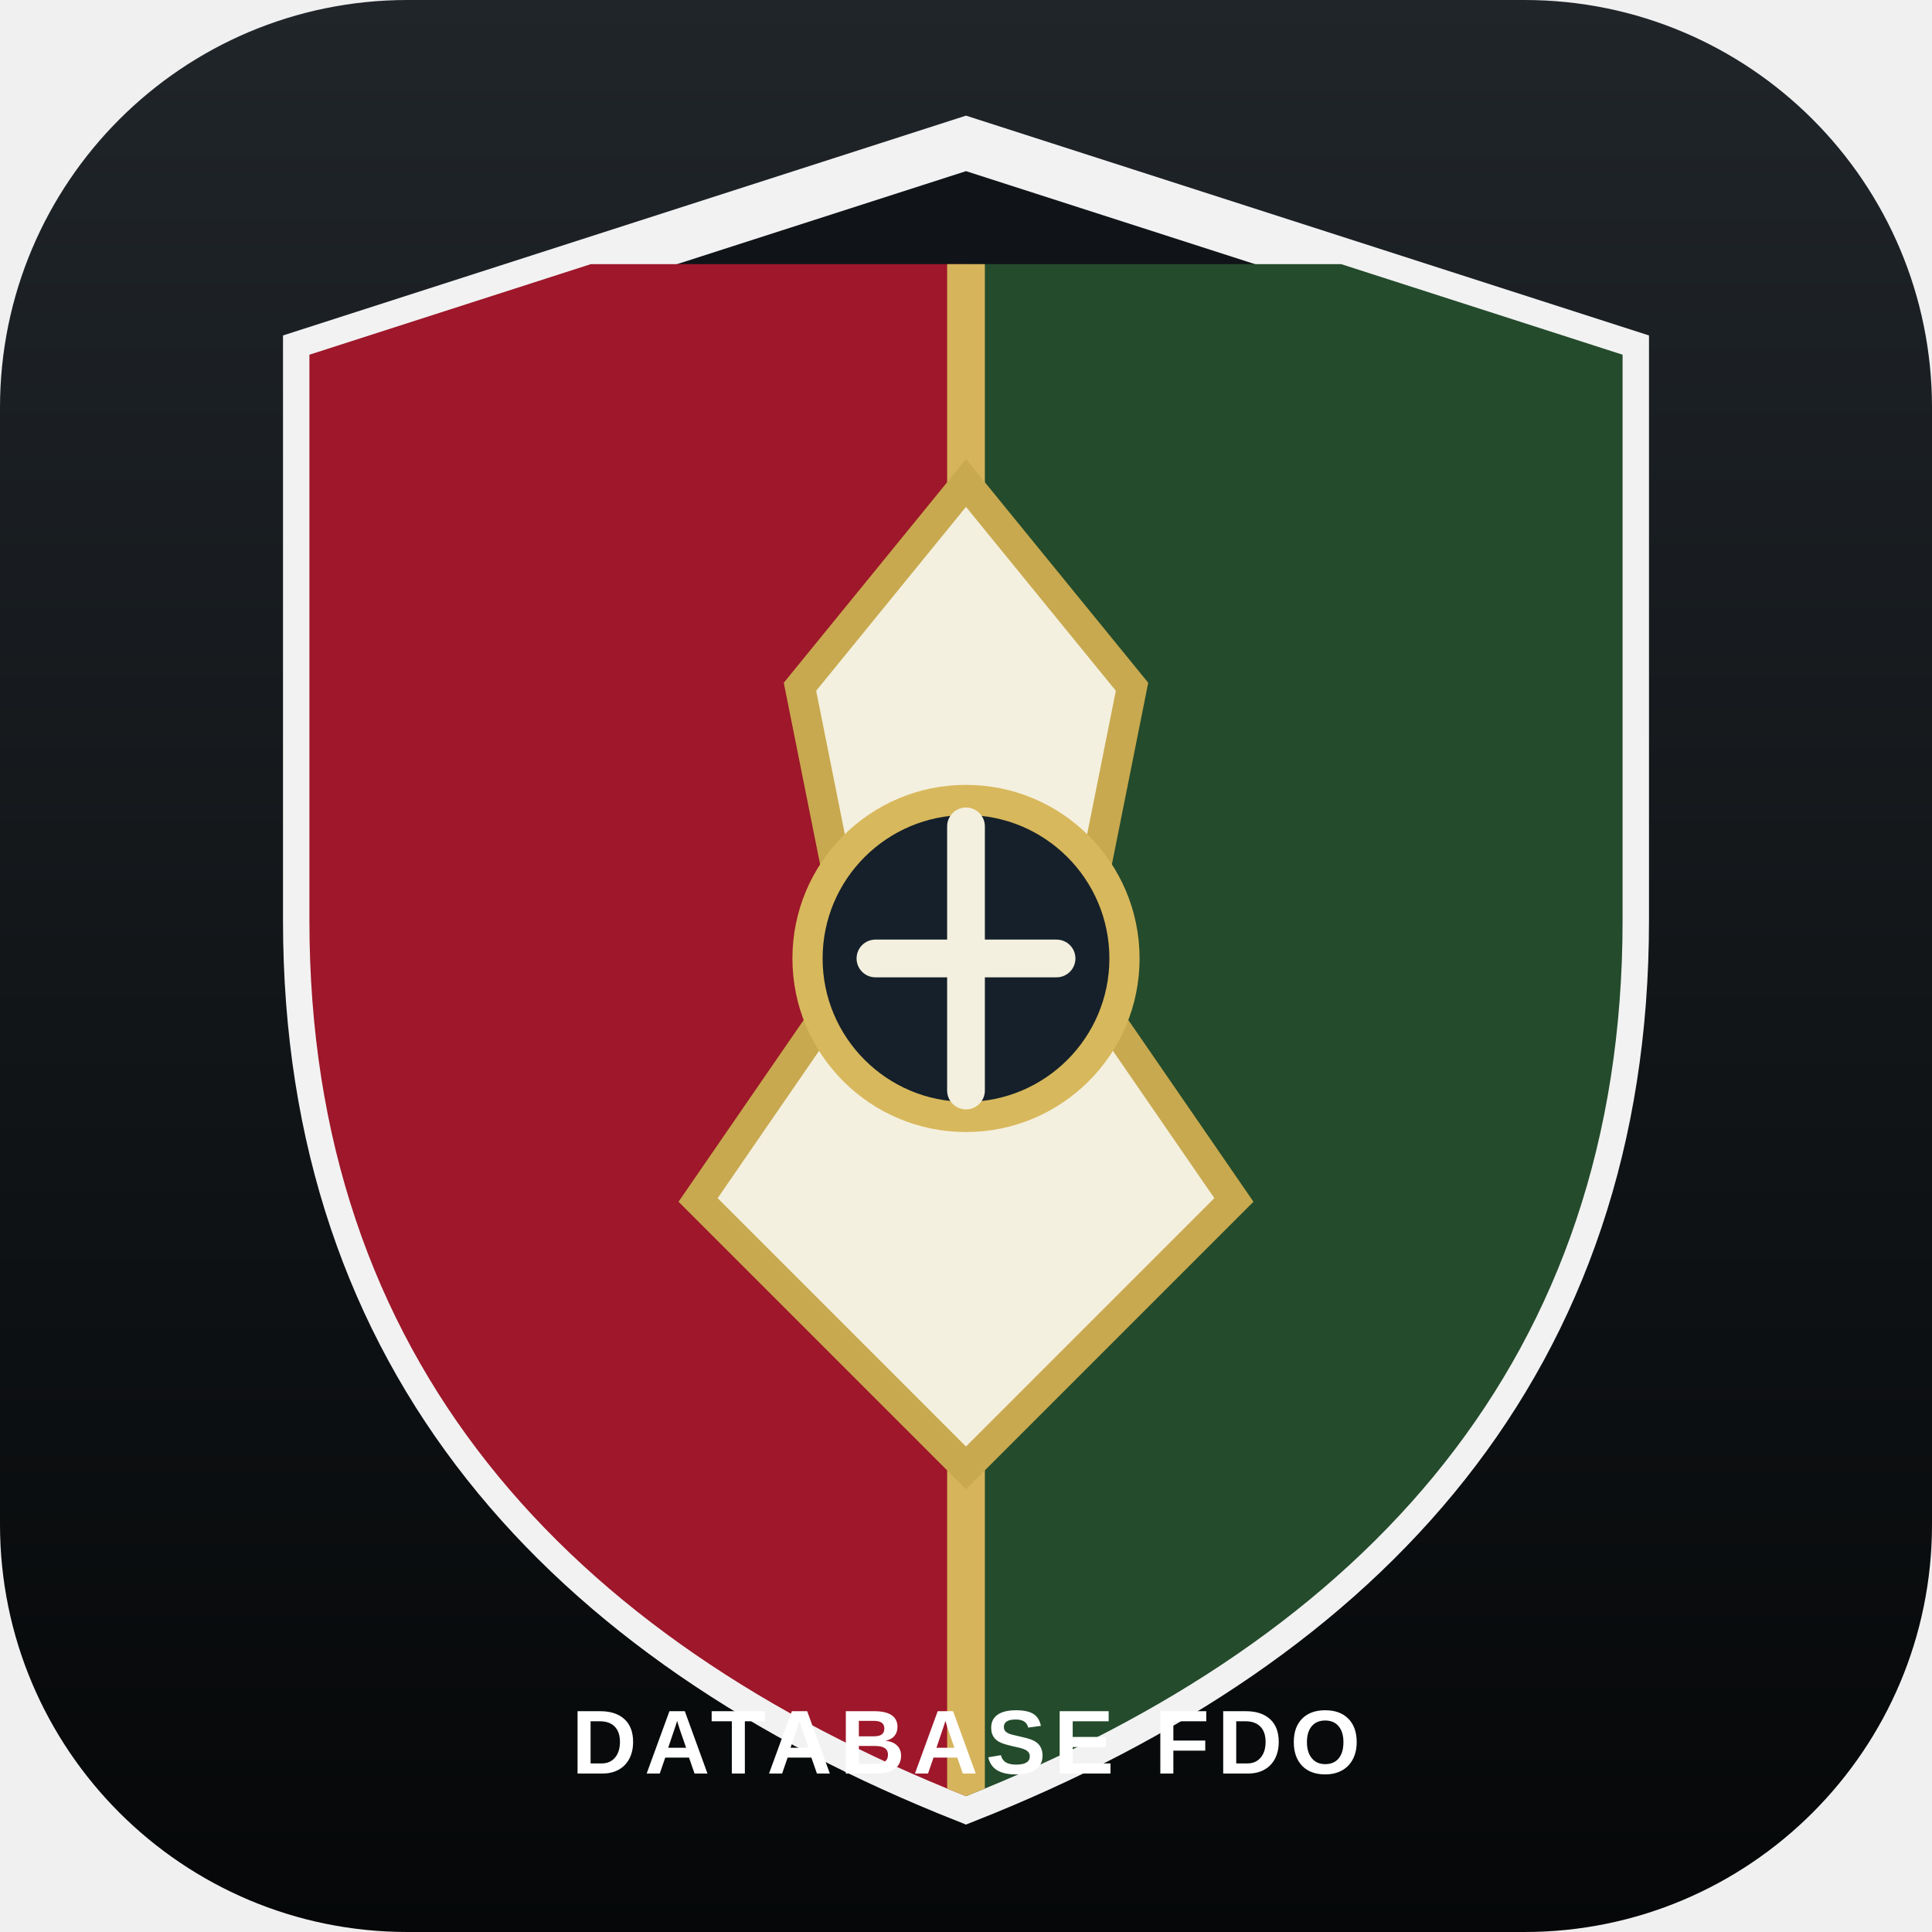
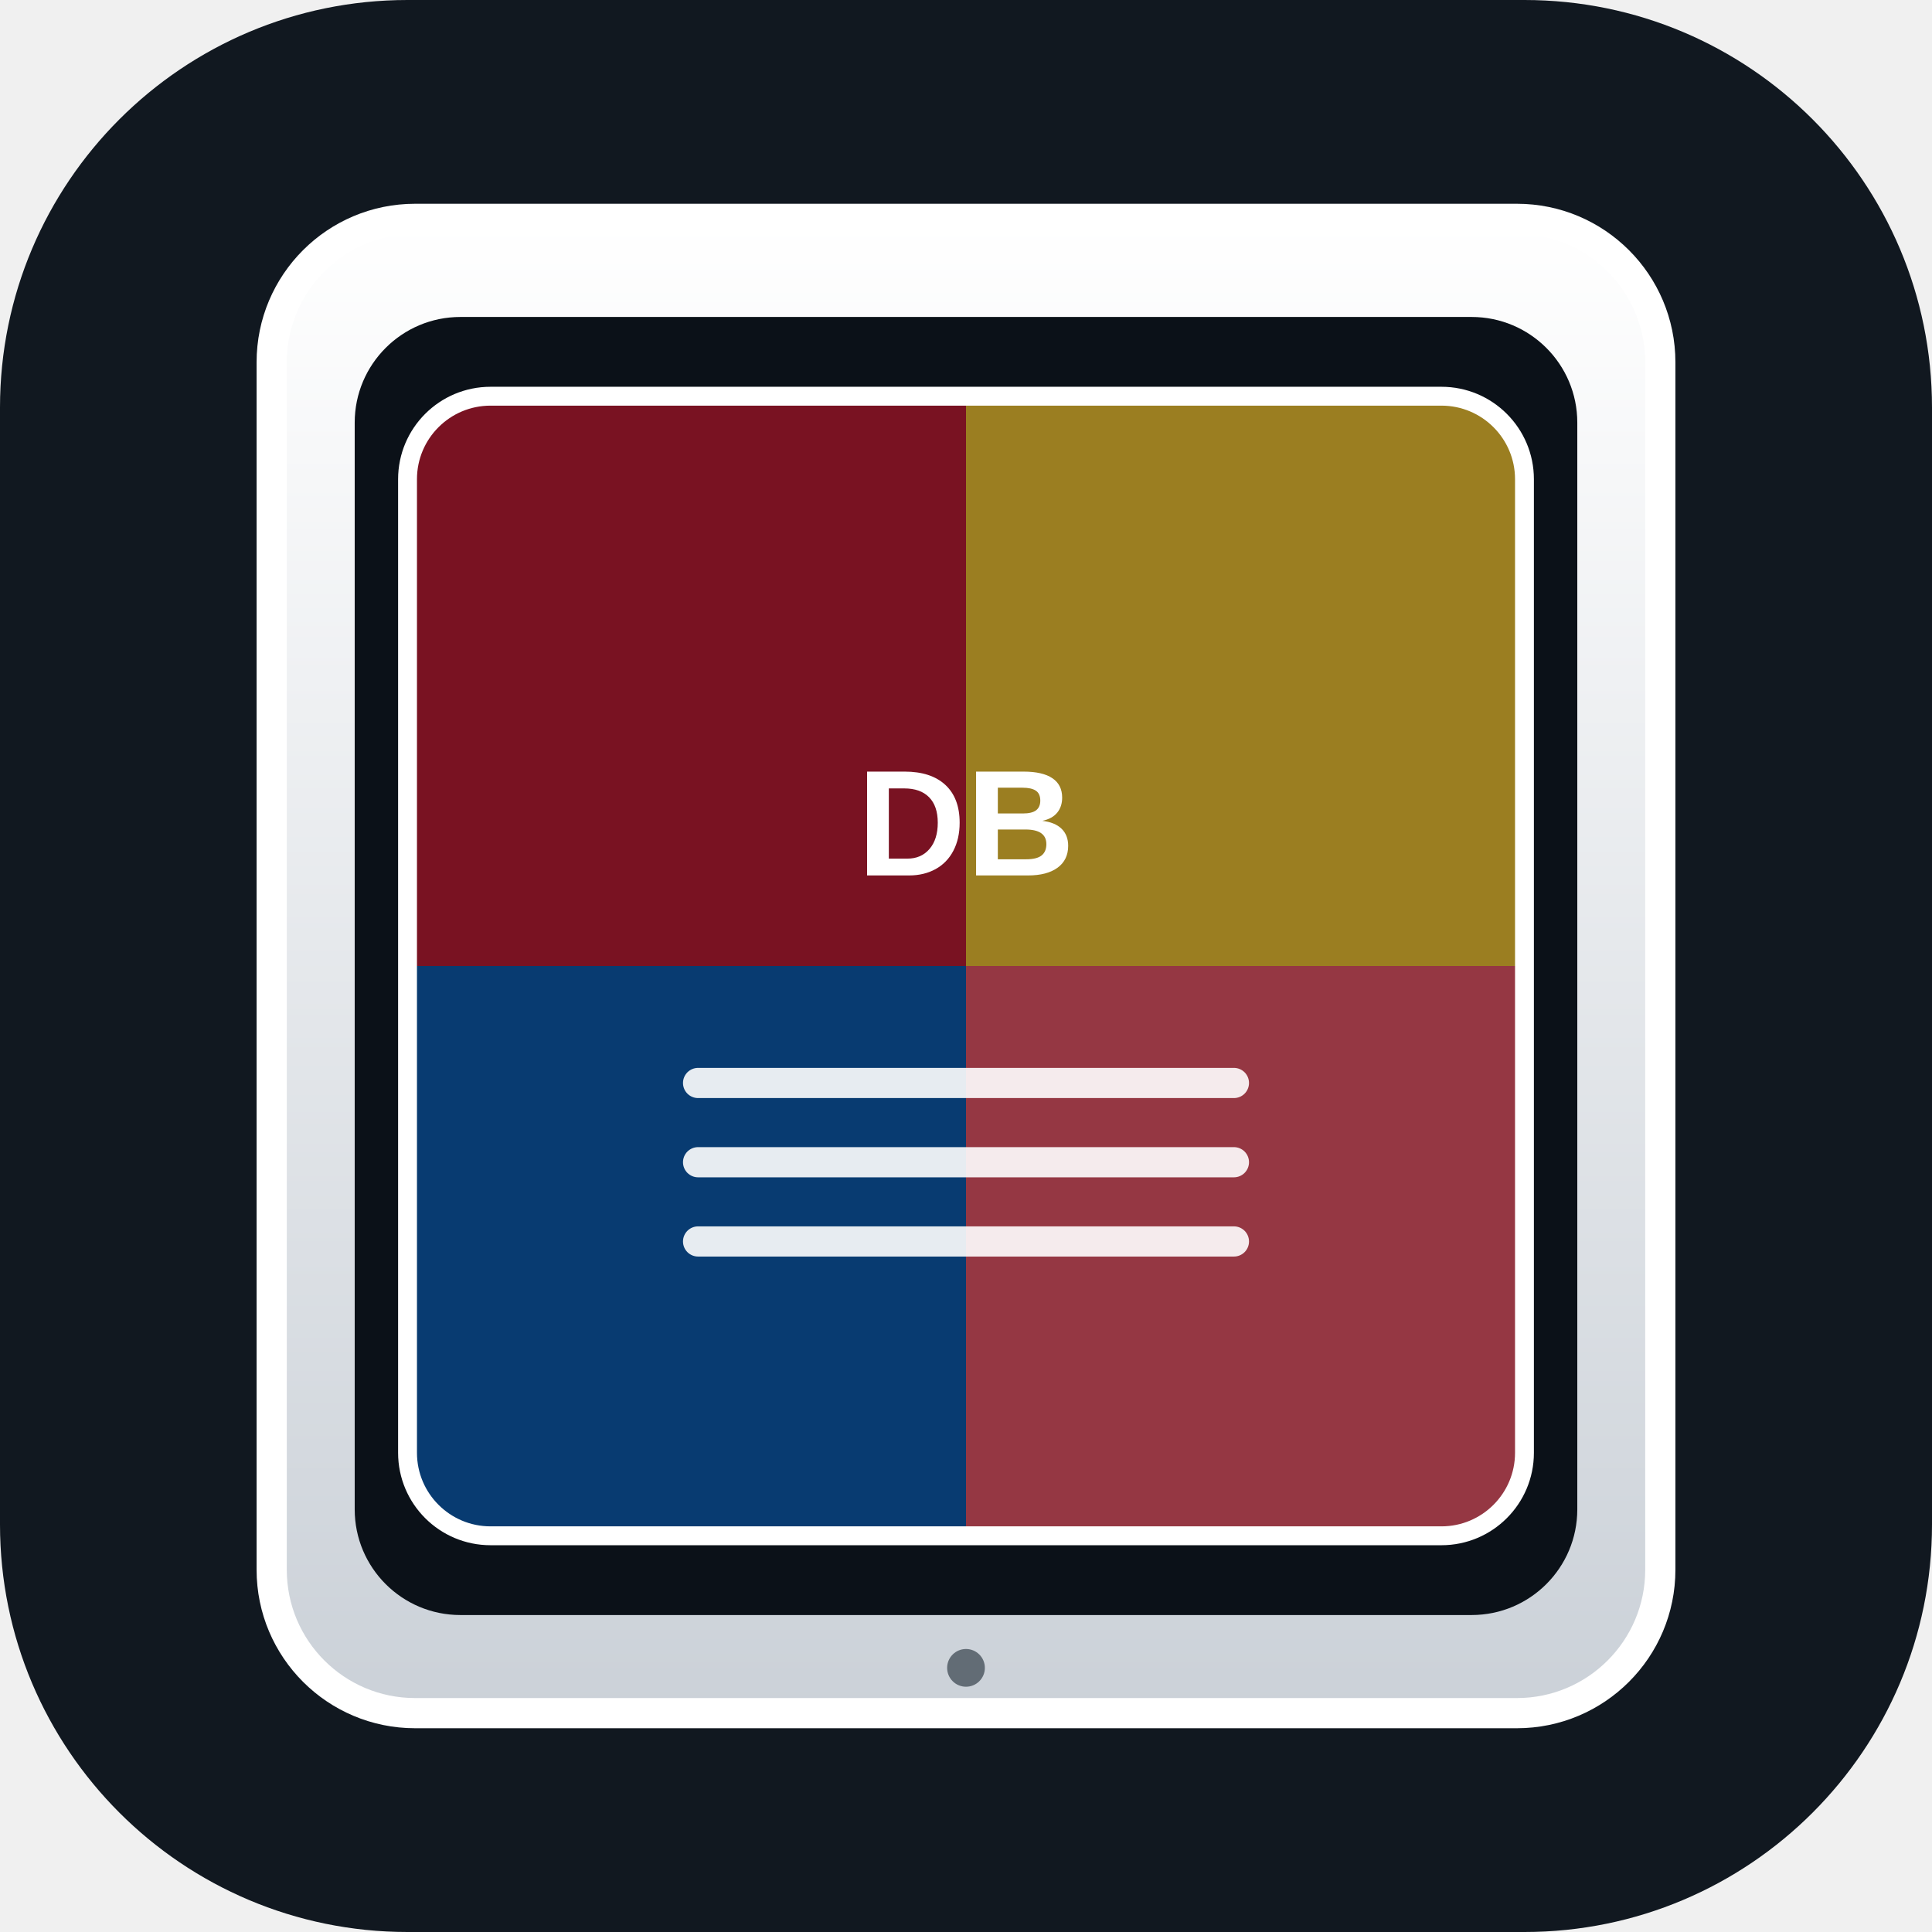
<svg xmlns="http://www.w3.org/2000/svg" viewBox="0 0 512 512">
  <defs>
-     <linearGradient id="bg" x2="0" y2="1">
-       <stop stop-color="#20252a" />
-       <stop offset="1" stop-color="#050708" />
+     <linearGradient id="frame" x2="0" y2="1">
+       <stop stop-color="#fff" />
+       <stop offset="1" stop-color="#cbd1d8" />
    </linearGradient>
-     <clipPath id="shield">
-       <path d="M256 38 430 94v150c0 116-68 190-174 232C150 434 82 360 82 244V94z" />
+     <clipPath id="screen">
+       <rect x="108" y="105" width="296" height="302" rx="22" />
    </clipPath>
  </defs>
-   <rect width="512" height="512" rx="108" fill="url(#bg)" />
-   <path d="M256 38 430 94v150c0 116-68 190-174 232C150 434 82 360 82 244V94z" fill="#101418" stroke="#f2f2f2" stroke-width="14" />
-   <g clip-path="url(#shield)">
-     <path d="M70 70h186v430H70z" fill="#9e172a" />
-     <path d="M256 70h186v430H256z" fill="#244b2c" />
-     <path d="M256 70v430" stroke="#d6b45c" stroke-width="10" />
+   <rect width="512" height="512" rx="108" fill="#111820" />
+   <rect x="72" y="58" width="368" height="396" rx="38" fill="url(#frame)" stroke="#fff" stroke-width="8" />
+   <rect x="94" y="84" width="324" height="344" rx="28" fill="#0b1118" />
+   <g clip-path="url(#screen)">
+     <rect x="108" y="105" width="148" height="151" fill="#b51228" />
+     <rect x="256" y="105" width="148" height="151" fill="#eab927" />
+     <rect x="108" y="256" width="148" height="151" fill="#0752a2" />
+     <rect x="256" y="256" width="148" height="151" fill="#d7192d" />
+     <path d="M256 256h148v151H256z" fill="#fff" opacity=".22" />
+     <rect x="108" y="105" width="296" height="302" fill="#081018" opacity=".35" />
  </g>
-   <path d="M256 128 300 182l-15 75 42 61-71 71-71-71 42-61-15-75z" fill="#f4f0df" stroke="#c8a94f" stroke-width="8" />
-   <circle cx="256" cy="254" r="42" fill="#15202a" stroke="#d8b85c" stroke-width="8" />
-   <path d="M256 219v70m-24-35h48" stroke="#f4f0df" stroke-width="10" stroke-linecap="round" />
-   <text x="256" y="470" text-anchor="middle" font-family="Arial,sans-serif" font-size="24" font-weight="700" fill="#fff" letter-spacing="2">DATABASE FDO</text>
+   <rect x="108" y="105" width="296" height="302" rx="22" fill="none" stroke="#fff" stroke-width="5" />
+   <text x="256" y="232" text-anchor="middle" fill="#fff" font-family="Arial,sans-serif" font-size="40" font-weight="900">DB</text>
+   <path d="M185 287h142M185 308h142M185 329h142" stroke="#fff" stroke-width="8" stroke-linecap="round" opacity=".9" />
+   <circle cx="256" cy="442" r="5" fill="#626c75" />
</svg>
